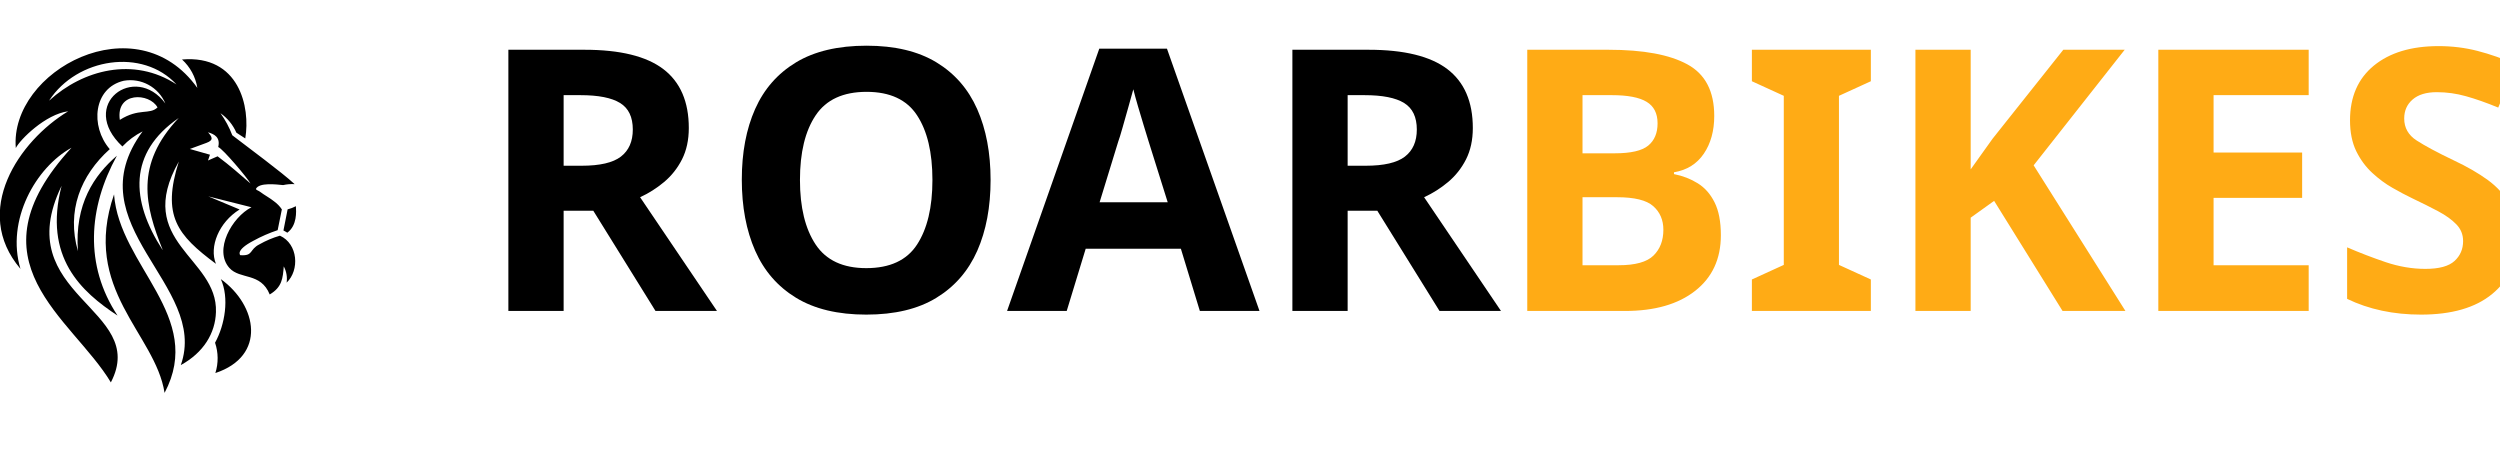
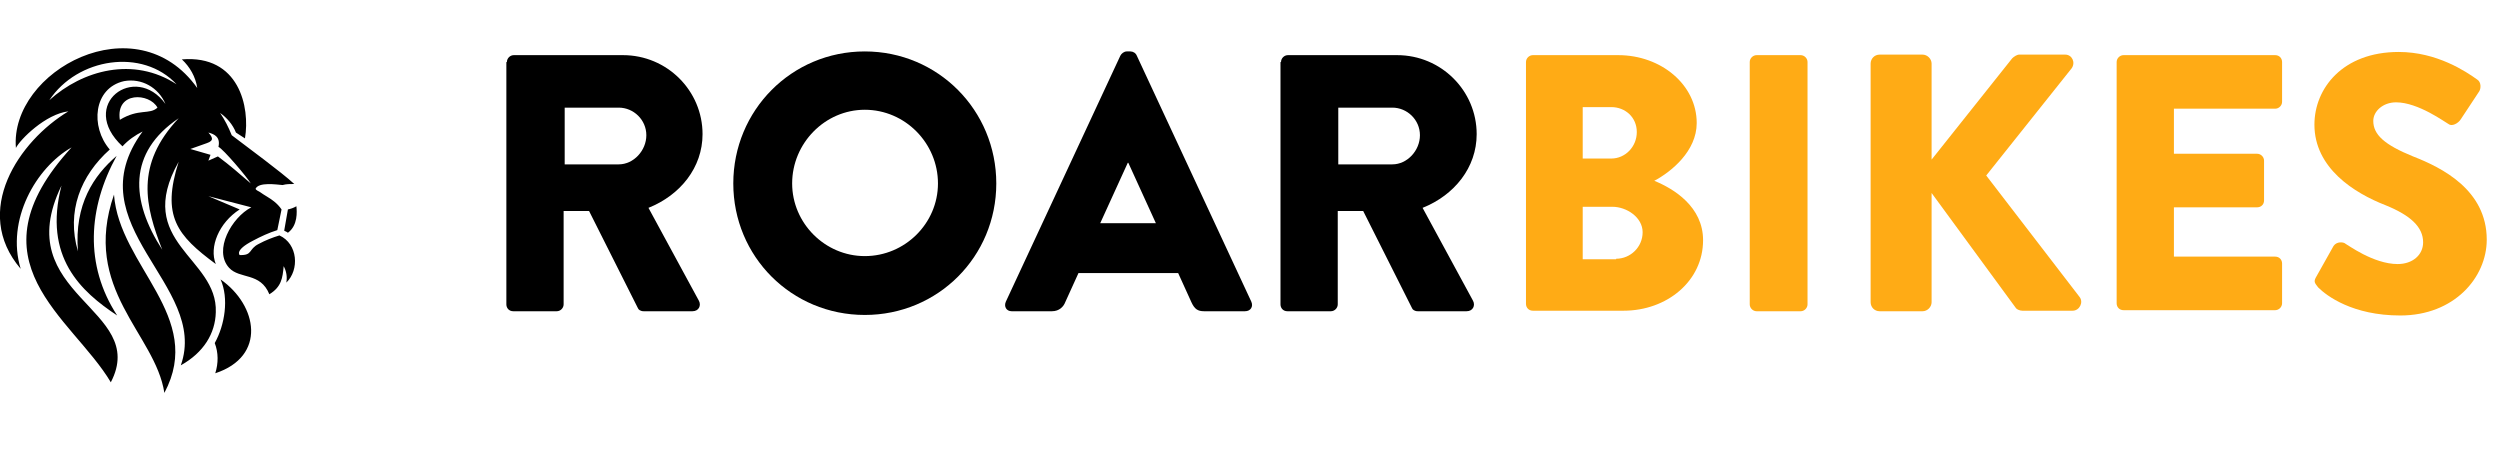
- <svg xmlns="http://www.w3.org/2000/svg" id="Layer_1" data-name="Layer 1" viewBox="0 0 471.52 85.56">
-   <defs>
-     <style>.cls-1,.cls-2,.cls-5{isolation:isolate;}.cls-2,.cls-5{font-size:69px;font-family:BrandonGrotesque-Black, Brandon Grotesque;font-weight:800;}.cls-3{letter-spacing:-0.01em;}.cls-4{letter-spacing:0em;}.cls-5{fill:#ffab15;}</style>
-   </defs>
-   <g id="Group_348" data-name="Group 348">
-     <g id="ROAR_BIKES_LOGO" data-name="ROAR BIKES LOGO">
-       <path id="Path_12" data-name="Path 12" d="M82.15,140.63a7.19,7.19,0,0,0,1.56-.6c.06,1,.25,3.62-1.62,5-.24-.18-.55-.3-.73-.42l.79-4ZM51,128.75a13.76,13.76,0,0,1,3.8-2.83C41.75,143.59,67.38,154.86,62,170c4.28-2.35,6.51-6,6.63-10,.37-10.37-15.61-13.14-7-28.4-3.26,10.25-.3,13.87,7,19.3-1.32-3.2.55-7.84,4.46-10.25l-5.9-2.47,8.14,2.05c-3.68,1.87-7.18,8.08-4.16,11.45,2,2.23,5.9.79,7.6,5,2.35-1.39,2.47-3.07,2.65-5.3a5,5,0,0,1,.54,3.07c2.47-2.35,2.17-7.3-1.26-8.86a18,18,0,0,0-3.86,1.63c-2,1-1.09,2.23-3.62,2.05,0,0-1-.9,2.47-2.72a27.7,27.7,0,0,1,4.58-2l.79-3.92a5.91,5.91,0,0,0-1.45-1.5c-.72-.6-1.87-1.21-2.65-1.81-.3-.24-.73-.3-.79-.55.6-1.26,3.86-.84,5.13-.72a7.9,7.9,0,0,1,2.17-.18c-2.47-2.29-8.8-6.93-11.76-9.22a18.11,18.11,0,0,0-2.23-4.16,8.71,8.71,0,0,1,3,3.67l1.68,1.09c1-5.91-1.14-15.8-11.93-14.89a9.26,9.26,0,0,1,2.89,5.36c-11.51-16.15-35.45-3.2-34.24,11.34.78-1.57,5.6-6.39,9.88-6.93-9.29,5.61-18.27,18.81-9,29.72C29,142.68,34.64,132.73,41.39,129c-19.83,21.59.06,32,7.42,44.26,7.3-14-19.36-16.28-9.29-37.08-3.5,13.5,3.74,20,10.55,24.48-6.27-9.47-5.54-20.32-.12-30.15-4.28,3.68-8,9.1-7.35,18-2.17-7.54.48-14.29,6-19.24-3.74-4.34-3.08-11.57,2.65-12.9a7.17,7.17,0,0,1,7.84,4.29c-5.73-7.78-16.58.18-8.08,8.13Zm-13.81-8.68c5.25-8,17.6-9.95,24-3C53.09,111.75,43.51,114.34,37.23,120.07Zm21.34,28.16c-6-9.29-6.45-18.27,3.08-24.84C53.27,132.19,55.26,140,58.57,148.23ZM49.41,137.8c1,13.5,17.18,23,9.53,37.44C57.19,164,43.2,155.76,49.41,137.8Zm8.2-16.4c-1.51,1.45-3.5.06-7.11,2.35C49.71,118.38,56.1,118.62,57.61,121.4Zm11.45,7.47c.9.37,5.43,5.73,6.09,6.88-2.11-1.81-3.86-3.38-6.21-5.13l-1.81.79.37-1.09-3.8-1.08,3.13-1.15c1.51-.54,1-1.21.3-2,1.27.36,2.35,1,1.93,2.77Zm-.54,42.63a9.17,9.17,0,0,0-.06-5.72c1.87-3.38,2.71-8.45,1.09-12C76.48,158.78,78.17,168.3,68.52,171.5Z" transform="translate(-27.9 -101.14)" />
+ <svg xmlns="http://www.w3.org/2000/svg" version="1.1" id="Layer_1" x="0px" y="0px" viewBox="0 0 471.5 85.6" style="enable-background:new 0 0 471.5 85.6;" xml:space="preserve">
+   <style type="text/css">
+ 	.st0{enable-background:new    ;}
+ 	.st1{fill:#FFAB15;}
+ </style>
+   <g id="Group_348">
+     <g id="ROAR_BIKES_LOGO">
+       <g id="Path_12">
+         <path d="M54.3,39.5c0.5-0.1,1.1-0.3,1.6-0.6c0.1,1,0.3,3.6-1.6,5c-0.2-0.2-0.6-0.3-0.7-0.4L54.3,39.5L54.3,39.5z M23.1,27.6     c1.1-1.2,2.4-2.1,3.8-2.8c-13,17.7,12.6,28.9,7.2,44.1c4.3-2.4,6.5-6,6.6-10c0.4-10.4-15.6-13.1-7-28.4     c-3.3,10.3-0.3,13.9,7,19.3c-1.3-3.2,0.6-7.8,4.5-10.3L39.3,37l8.1,2.1c-3.7,1.9-7.2,8.1-4.2,11.4c2,2.2,5.9,0.8,7.6,5     c2.3-1.4,2.5-3.1,2.7-5.3c0.5,0.9,0.7,2,0.5,3.1c2.5-2.4,2.2-7.3-1.3-8.9c-1.3,0.4-2.6,0.9-3.9,1.6c-2,1-1.1,2.2-3.6,2.1     c0,0-1-0.9,2.5-2.7c1.5-0.8,3-1.5,4.6-2l0.8-3.9c-0.4-0.6-0.9-1.1-1.4-1.5c-0.7-0.6-1.9-1.2-2.7-1.8c-0.3-0.2-0.7-0.3-0.8-0.6     c0.6-1.3,3.9-0.8,5.1-0.7c0.7-0.2,1.4-0.2,2.2-0.2c-2.5-2.3-8.8-6.9-11.8-9.2c-0.6-1.5-1.3-2.9-2.2-4.2c1.3,0.9,2.4,2.2,3,3.7     l1.7,1.1c1-5.9-1.1-15.8-11.9-14.9c1.5,1.4,2.6,3.3,2.9,5.4C25.7,0.4,1.8,13.4,3,27.9c0.8-1.6,5.6-6.4,9.9-6.9     c-9.3,5.6-18.3,18.8-9,29.7c-2.8-9.2,2.9-19.1,9.6-22.9c-19.8,21.6,0.1,32,7.4,44.3c7.3-14-19.4-16.3-9.3-37.1     c-3.5,13.5,3.7,20,10.5,24.5C15.9,50,16.6,39.2,22,29.4c-4.3,3.7-8,9.1-7.3,18c-2.2-7.5,0.5-14.3,6-19.2     c-3.7-4.3-3.1-11.6,2.7-12.9c3.3-0.6,6.5,1.2,7.8,4.3C25.5,11.7,14.6,19.7,23.1,27.6L23.1,27.6z M9.3,18.9c5.3-8,17.6-9.9,24-3     C25.2,10.6,15.6,13.2,9.3,18.9L9.3,18.9z M30.6,47.1c-6-9.3-6.5-18.3,3.1-24.8C25.4,31.1,27.4,38.9,30.6,47.1L30.6,47.1z      M21.5,36.7c1,13.5,17.2,23,9.5,37.4C29.3,62.9,15.3,54.6,21.5,36.7z M29.7,20.3c-1.5,1.4-3.5,0.1-7.1,2.3     C21.8,17.2,28.2,17.5,29.7,20.3z M41.2,27.7c0.9,0.4,5.4,5.7,6.1,6.9c-2.1-1.8-3.9-3.4-6.2-5.1l-1.8,0.8l0.4-1.1l-3.8-1.1     l3.1-1.1c1.5-0.5,1-1.2,0.3-2C40.5,25.3,41.6,25.9,41.2,27.7L41.2,27.7z M40.6,70.4c0.6-1.9,0.6-3.9-0.1-5.7     c1.9-3.4,2.7-8.4,1.1-12C48.6,57.6,50.3,67.2,40.6,70.4z" />
+       </g>
    </g>
-     <g id="ROARBIKES" class="cls-1">
-       <text class="cls-2" transform="translate(89.68 58.65)">R<tspan class="cls-3" x="46.23" y="0">O</tspan>
-         <tspan class="cls-4" x="100.26" y="0">AR</tspan>
-       </text>
-       <text class="cls-5" transform="translate(281.85 58.65)">BIKES</text>
+     <g id="ROARBIKES">
+       <g class="st0">
+         <path d="M95.6,11.7c0-0.7,0.6-1.3,1.3-1.3h20.6c8.3,0,15,6.7,15,14.9c0,6.3-4.2,11.5-10.2,13.9l9.5,17.5c0.5,0.9,0,2-1.2,2h-9.2     c-0.6,0-1-0.3-1.1-0.6l-9.2-18.3h-4.8v17.6c0,0.7-0.6,1.3-1.3,1.3h-8.2c-0.8,0-1.3-0.6-1.3-1.3V11.7z M116.7,31     c2.8,0,5.2-2.6,5.2-5.5c0-2.9-2.4-5.2-5.2-5.2h-10.2V31H116.7z" />
+       </g>
+       <g class="st0">
+         <path d="M163.1,9.7c13.8,0,24.8,11.1,24.8,24.9c0,13.8-11,24.8-24.8,24.8c-13.8,0-24.8-11-24.8-24.8     C138.3,20.8,149.3,9.7,163.1,9.7z M163.1,48.3c7.6,0,13.8-6.2,13.8-13.7c0-7.6-6.2-13.9-13.8-13.9c-7.5,0-13.7,6.3-13.7,13.9     C149.4,42.1,155.6,48.3,163.1,48.3z" />
+       </g>
+       <g class="st0">
+         <path d="M189.7,56.9l21.6-46.4c0.2-0.4,0.7-0.8,1.2-0.8h0.7c0.5,0,1,0.3,1.2,0.8l21.6,46.4c0.4,0.9-0.1,1.8-1.2,1.8h-7.7     c-1.2,0-1.8-0.4-2.4-1.7l-2.5-5.5h-18.8l-2.5,5.5c-0.3,0.8-1.1,1.7-2.5,1.7h-7.6C189.8,58.7,189.3,57.8,189.7,56.9z M218,42.1     l-5.2-11.4h-0.1l-5.2,11.4H218z" />
+         <path d="M241.6,11.7c0-0.7,0.6-1.3,1.3-1.3h20.6c8.3,0,15,6.7,15,14.9c0,6.3-4.2,11.5-10.2,13.9l9.5,17.5c0.5,0.9,0,2-1.2,2h-9.2     c-0.6,0-1-0.3-1.1-0.6l-9.2-18.3h-4.8v17.6c0,0.7-0.6,1.3-1.3,1.3h-8.2c-0.8,0-1.3-0.6-1.3-1.3V11.7z M262.6,31     c2.8,0,5.2-2.6,5.2-5.5c0-2.9-2.4-5.2-5.2-5.2h-10.2V31H262.6z" />
+       </g>
+       <g class="st0">
+         <path class="st1" d="M287.8,11.7c0-0.7,0.6-1.3,1.3-1.3h16.1c8.1,0,14.8,5.6,14.8,12.8c0,5.3-4.8,9.2-8,10.9     c3.7,1.5,9.2,4.9,9.2,11.2c0,7.7-6.8,13.3-15,13.3h-17.1c-0.8,0-1.3-0.6-1.3-1.3V11.7z M303.9,29.9c2.6,0,4.8-2.2,4.8-5     s-2.2-4.7-4.8-4.7h-5.4v9.7H303.9z M304.8,48.8c2.7,0,5-2.2,5-5c0-2.8-3-4.8-5.7-4.8h-5.6v9.9H304.8z" />
+         <path class="st1" d="M330,11.7c0-0.7,0.6-1.3,1.3-1.3h8.3c0.7,0,1.3,0.6,1.3,1.3v45.7c0,0.7-0.6,1.3-1.3,1.3h-8.3     c-0.7,0-1.3-0.6-1.3-1.3V11.7z" />
+         <path class="st1" d="M352.8,12c0-0.9,0.7-1.7,1.7-1.7h8.1c0.9,0,1.7,0.8,1.7,1.7v18.1L379.5,11c0.3-0.3,0.9-0.7,1.3-0.7h8.7     c1.3,0,2,1.5,1.2,2.6l-16.1,20.2L392.2,56c0.8,1,0,2.6-1.3,2.6h-9.5c-0.5,0-1.1-0.3-1.2-0.5l-15.9-21.7V57c0,0.9-0.8,1.7-1.7,1.7     h-8.1c-1,0-1.7-0.8-1.7-1.7V12z" />
+         <path class="st1" d="M399.2,11.7c0-0.7,0.6-1.3,1.3-1.3h28.6c0.8,0,1.3,0.6,1.3,1.3v7.5c0,0.7-0.6,1.3-1.3,1.3H410V29h15.7     c0.7,0,1.3,0.6,1.3,1.3v7.5c0,0.8-0.6,1.3-1.3,1.3H410v9.3h19.1c0.8,0,1.3,0.6,1.3,1.3v7.5c0,0.7-0.6,1.3-1.3,1.3h-28.6     c-0.8,0-1.3-0.6-1.3-1.3V11.7z" />
+         <path class="st1" d="M436.9,52.1l3.2-5.7c0.6-0.9,1.9-0.8,2.3-0.4c0.3,0.1,5.2,3.8,9.8,3.8c2.8,0,4.8-1.7,4.8-4.1     c0-2.9-2.4-5.1-7.1-7c-5.9-2.3-13.4-7-13.4-15.2c0-6.8,5.3-13.7,15.9-13.7c7.2,0,12.7,3.7,14.8,5.2c0.8,0.5,0.7,1.7,0.4,2.2     l-3.5,5.3c-0.5,0.8-1.7,1.4-2.3,0.9c-0.6-0.3-5.7-4.1-9.9-4.1c-2.5,0-4.3,1.7-4.3,3.5c0,2.6,2.1,4.5,7.5,6.7     c5.4,2.1,13.9,6.3,13.9,15.7c0,7.1-6.1,14.3-16.3,14.3c-9,0-13.9-3.7-15.5-5.3C436.5,53.3,436.3,53.1,436.9,52.1z" />
+       </g>
    </g>
  </g>
</svg>
